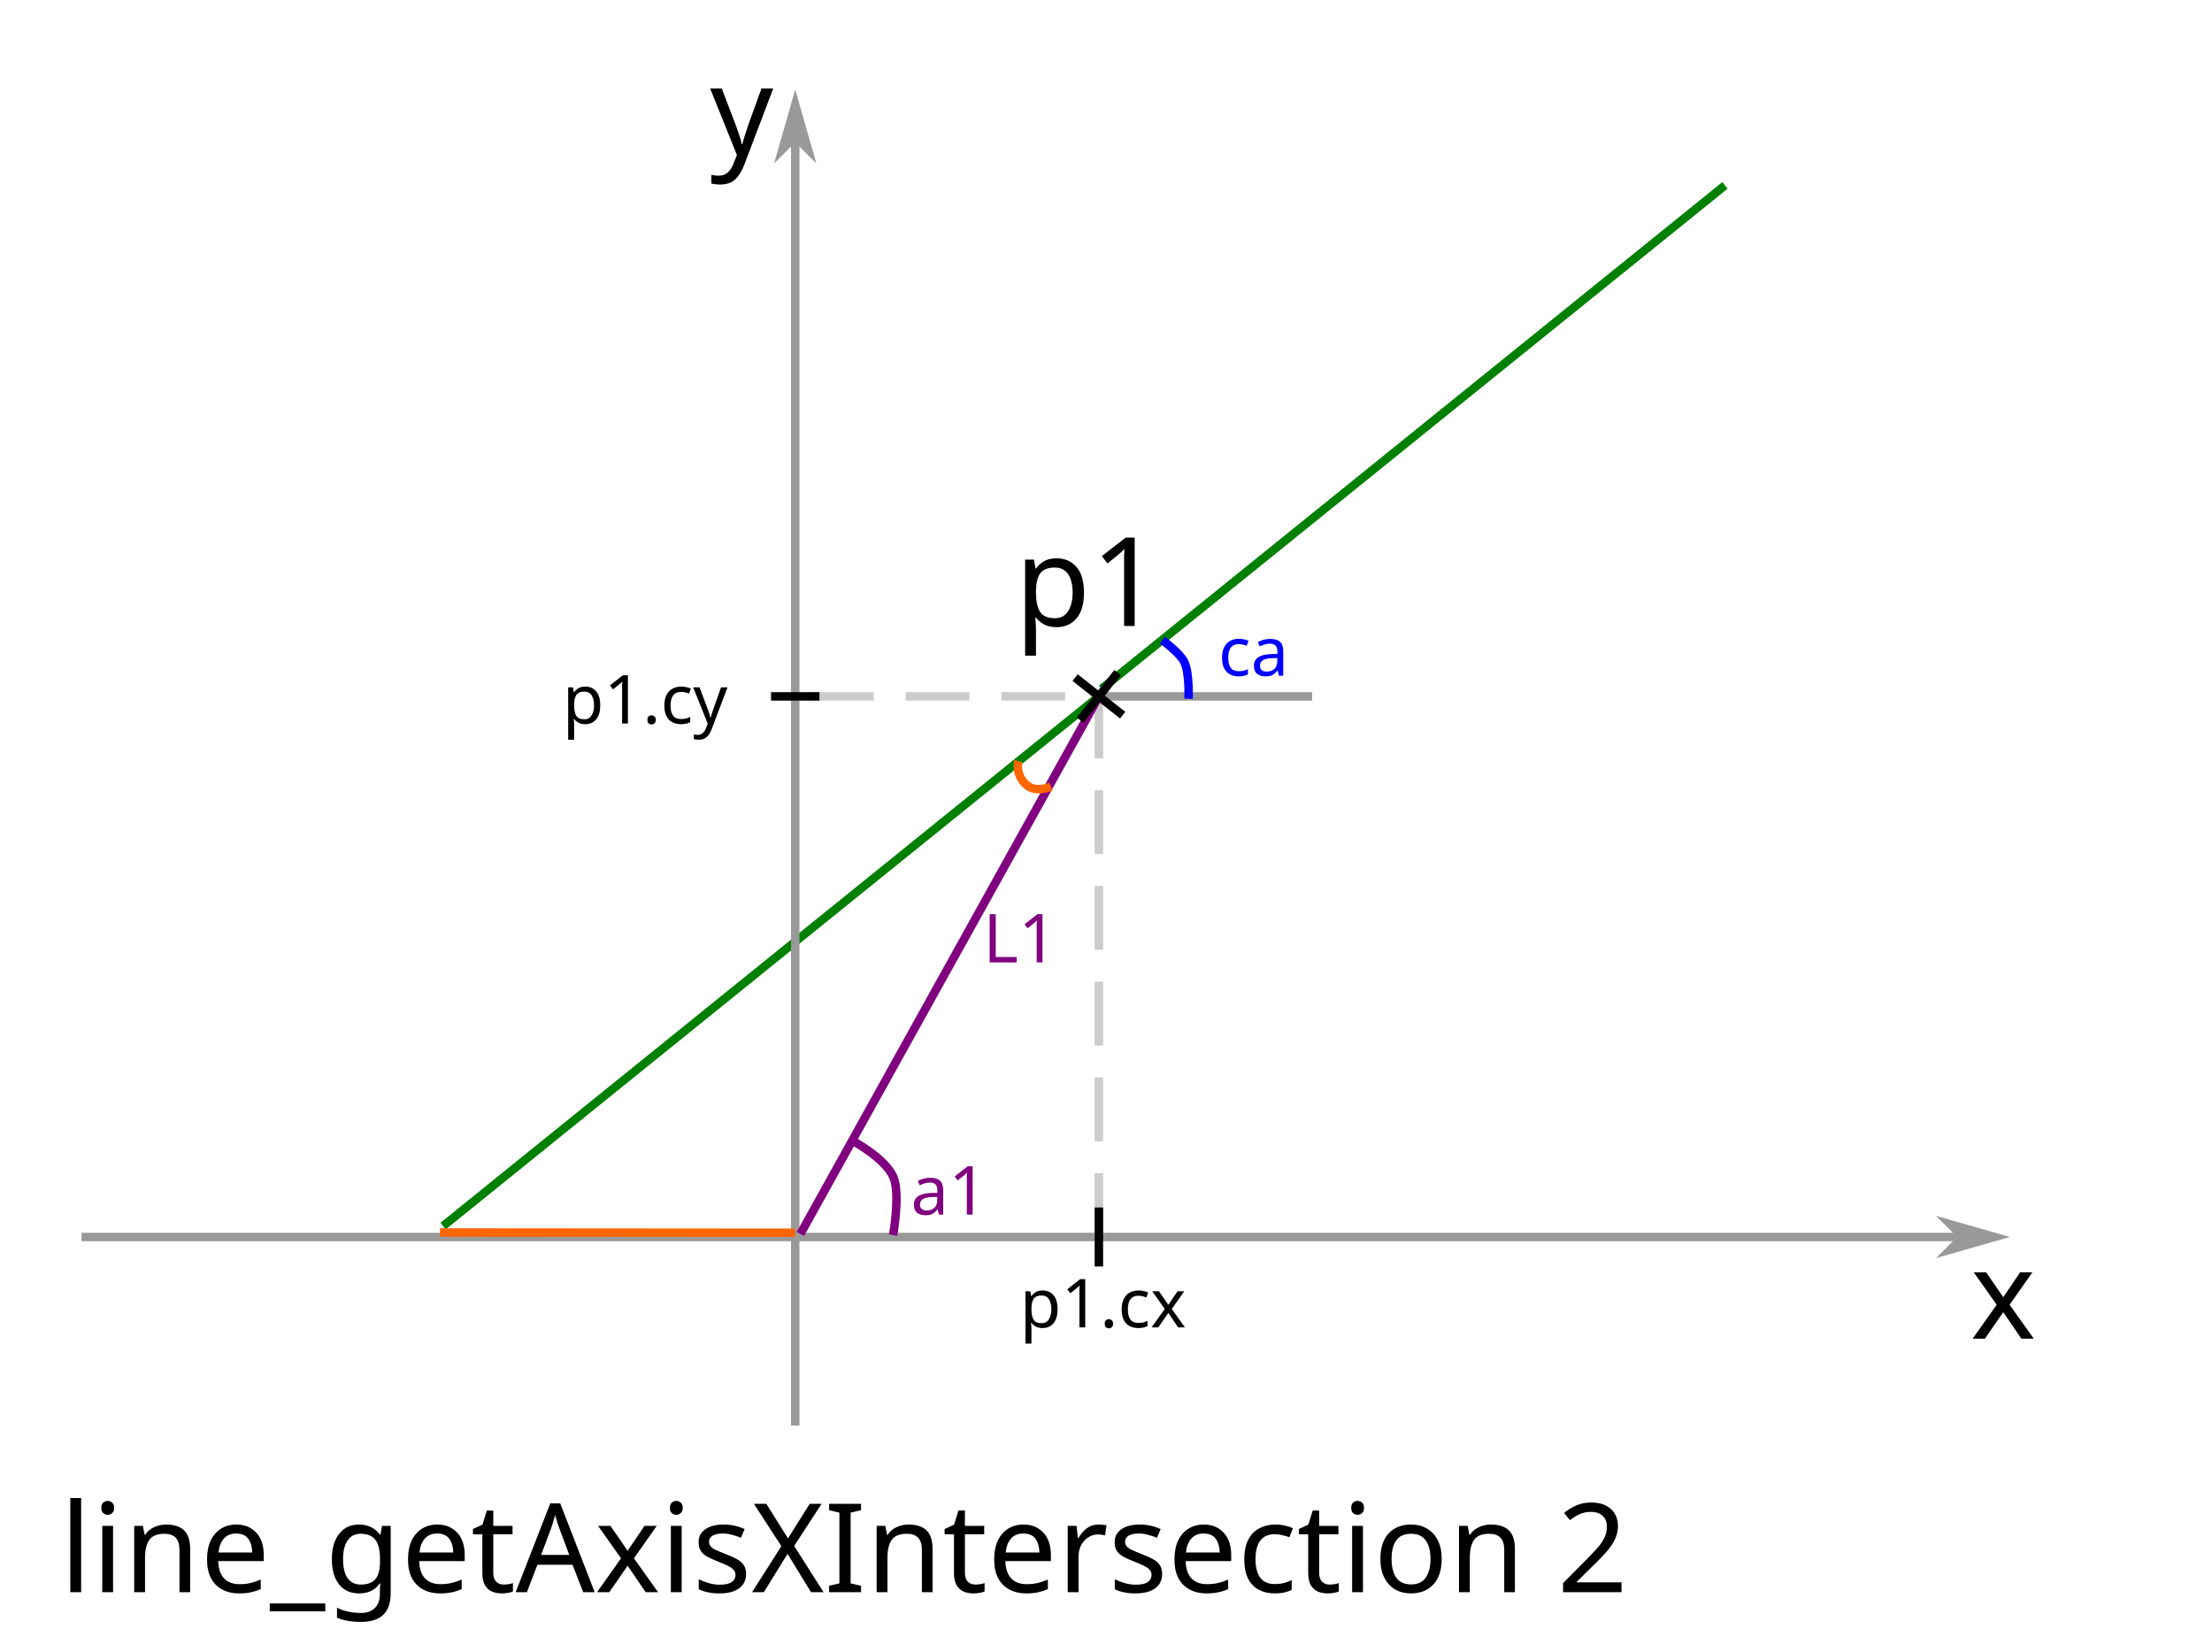
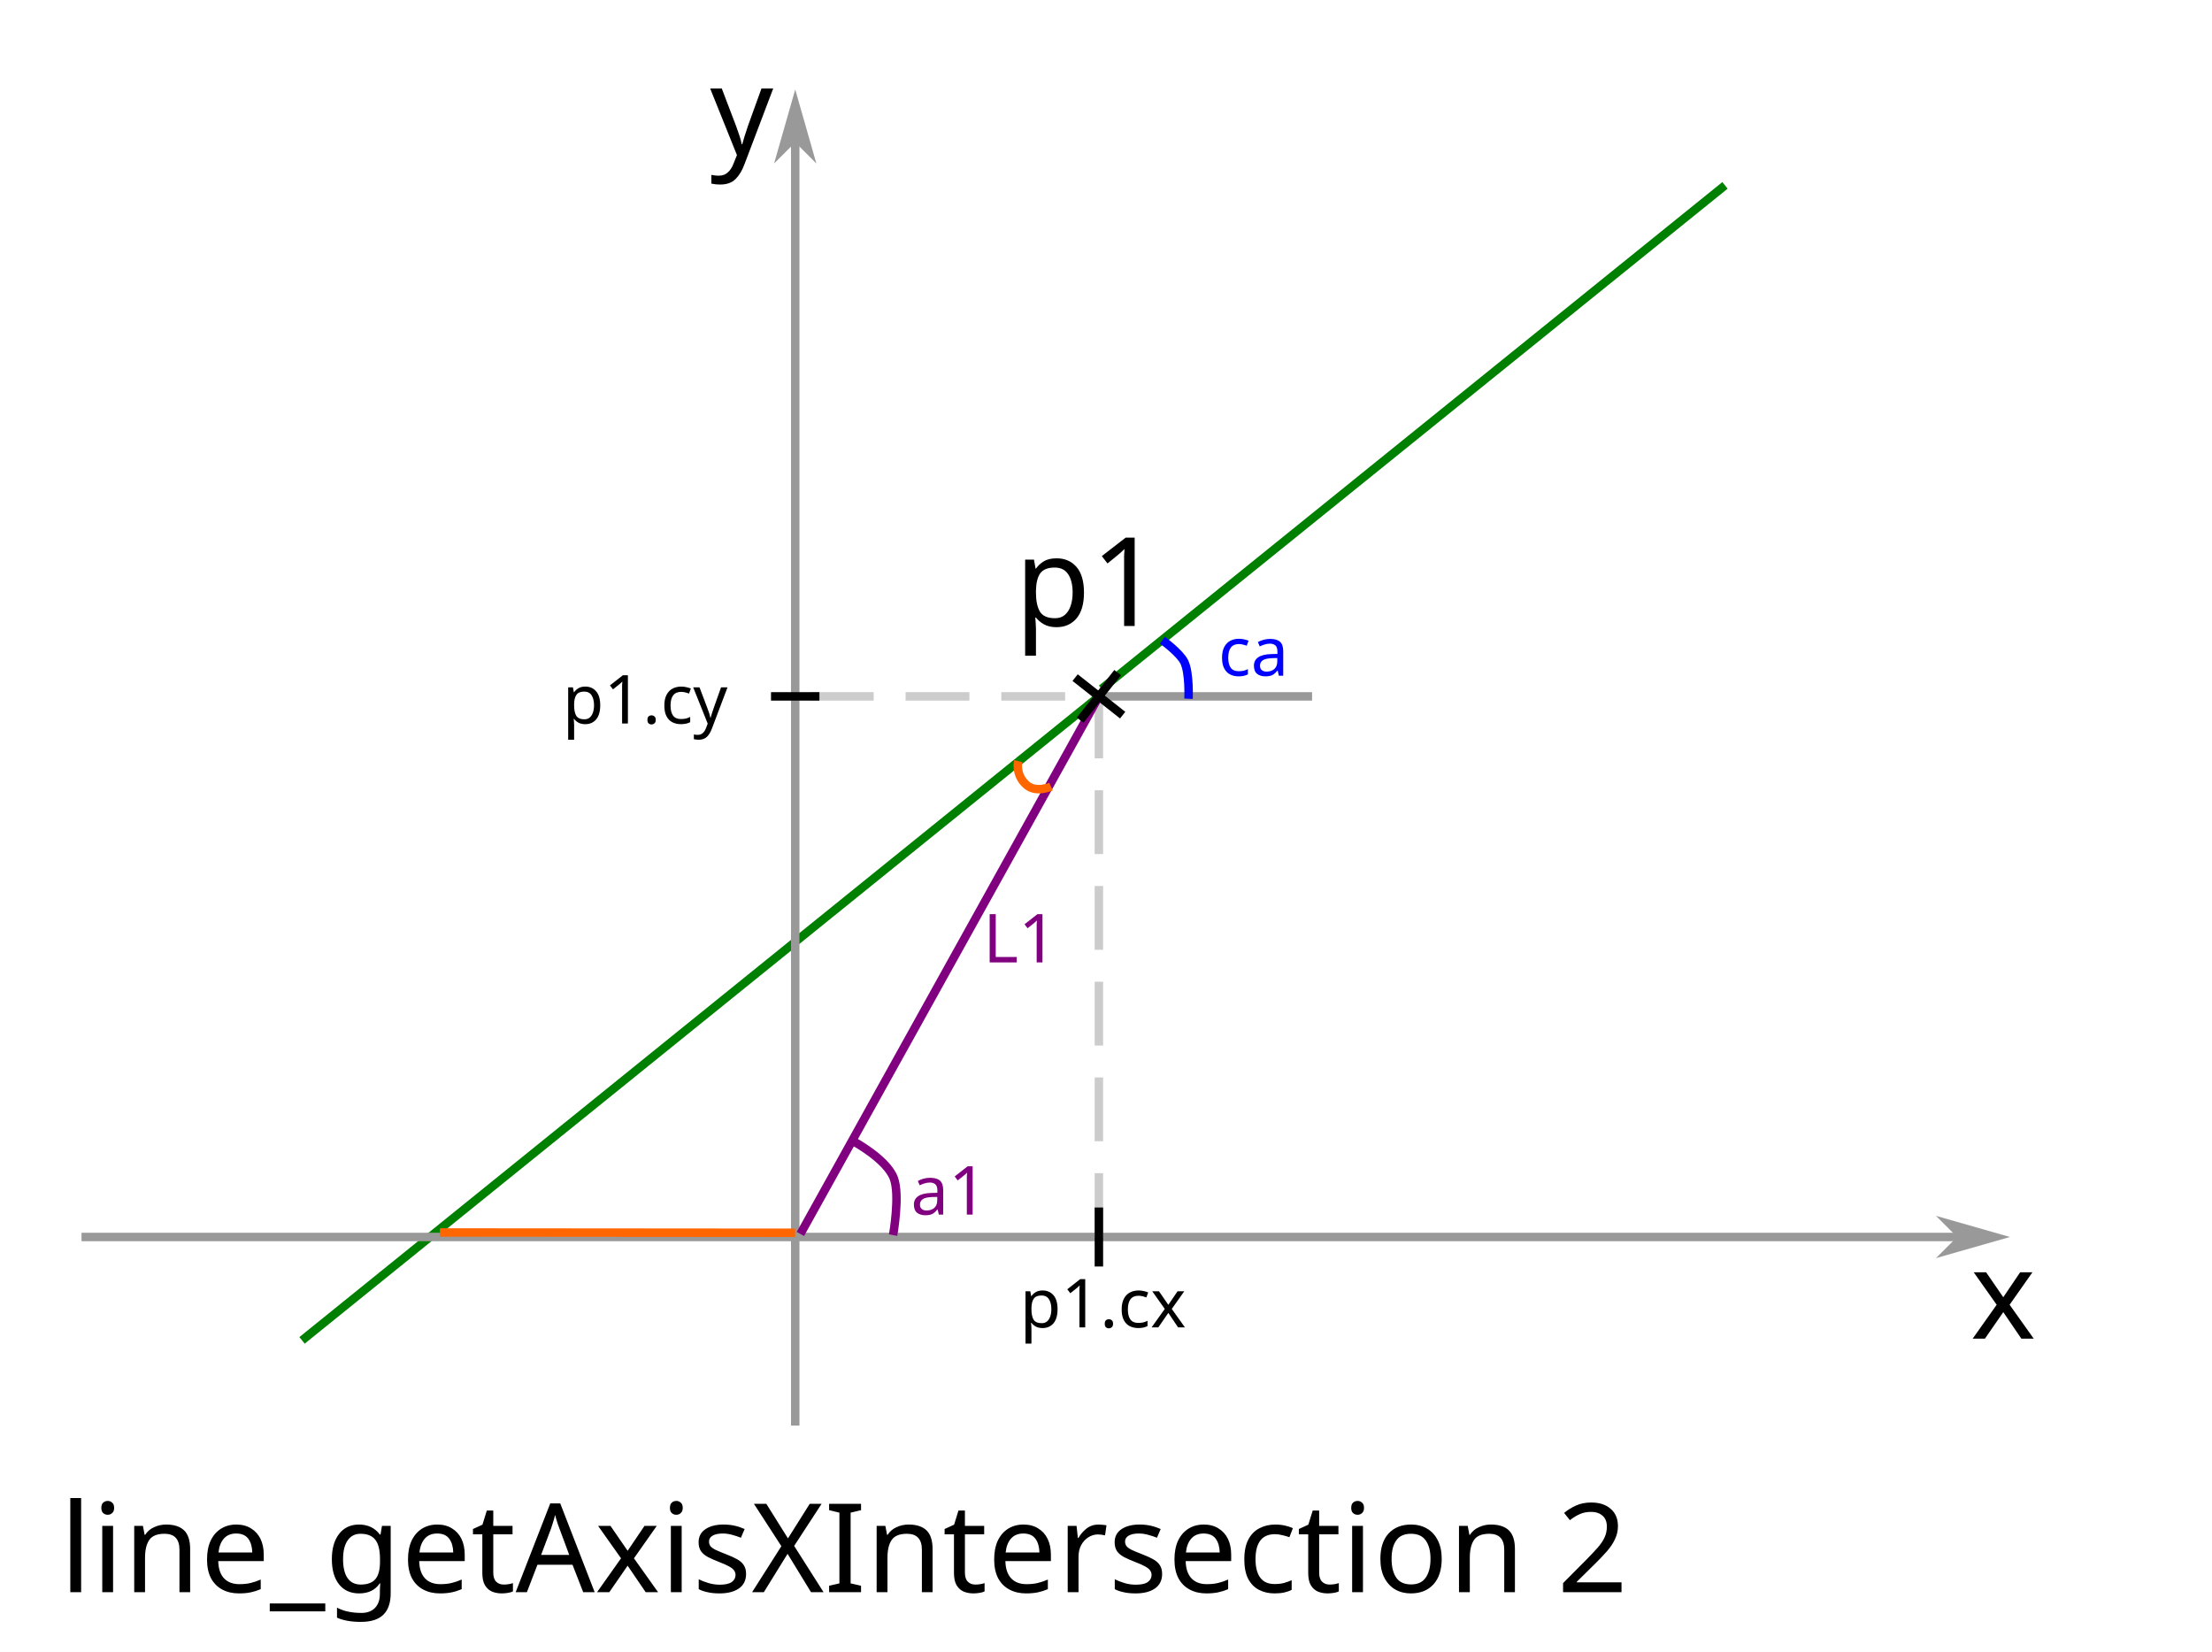
<svg xmlns="http://www.w3.org/2000/svg" width="262.014" height="195.652" viewBox="0 0 69.325 51.766" version="1.1" id="svg5">
  <defs id="defs2">
    <marker style="overflow:visible" id="Arrow1L-4-3-3-67" refX="0" refY="0" orient="auto-start-reverse" markerWidth="8.75" markerHeight="5" viewBox="0 0 8.75 5" preserveAspectRatio="xMidYMid">
      <path style="fill:context-stroke;fill-rule:evenodd;stroke:none" d="M 0,0 5,-5 -12.5,0 5,5 Z" id="arrow1L-9-6-6-5" transform="scale(-0.5)" />
    </marker>
    <marker style="overflow:visible" id="Arrow1L-3-5-7-7-3" refX="0" refY="0" orient="auto-start-reverse" markerWidth="8.75" markerHeight="5" viewBox="0 0 8.75 5" preserveAspectRatio="xMidYMid">
      <path style="fill:context-stroke;fill-rule:evenodd;stroke:none" d="M 0,0 5,-5 -12.5,0 5,5 Z" id="arrow1L-6-0-5-5-5" transform="scale(-0.5)" />
    </marker>
    <rect x="254.321" y="237.99" width="38.557" height="34.914" id="rect1269-4-3-3-62" />
    <rect x="130.985" y="140.536" width="42.711" height="43.171" id="rect1287-8-5-5-9" />
    <rect x="232.476" y="161.365" width="28.095" height="22.502" id="rect1388-7-62-6-1" />
    <rect x="200.715" y="288.19" width="52.317" height="19.745" id="rect1406-17-9-2-2" />
    <rect x="200.715" y="288.19" width="52.317" height="19.745" id="rect1406-3-2-1-9-7" />
    <rect x="63.429" y="333.065" width="235.875" height="41.166" id="rect3974-2-2-1-09" />
    <rect x="309.291" y="1871.785" width="43.699" height="17.924" id="rect1180-2-3" />
    <rect x="323.205" y="1880.807" width="59.832" height="18.928" id="rect1213-5-0-6" />
    <rect x="346.238" y="1883.681" width="29.293" height="24.056" id="rect1290-9-0" />
  </defs>
  <g id="layer1" transform="translate(-38.99327,-688.7845)">
    <rect style="fill:#ffffff;stroke:#ffffff;stroke-width:0.265;stroke-dasharray:none;stroke-dashoffset:0" id="rect3918-61-0-6-2" width="69.06" height="51.502" x="39.126" y="688.917" />
-     <path style="fill:none;stroke:#008000;stroke-width:0.265px;stroke-linecap:butt;stroke-linejoin:miter;stroke-opacity:1" d="M 73.434,710.608 52.88,727.208" id="path1069-4-2-0-1" />
+     <path style="fill:none;stroke:#008000;stroke-width:0.265px;stroke-linecap:butt;stroke-linejoin:miter;stroke-opacity:1" d="M 73.436,710.61 48.459,730.79" id="path1069-4-2-0-1" />
    <path style="fill:none;stroke:#999999;stroke-width:0.265px;stroke-linecap:butt;stroke-linejoin:miter;stroke-opacity:1" d="m 73.433,710.608 h 6.681" id="path1174-2-9" />
    <path style="fill:none;stroke:#999999;stroke-width:0.265px;stroke-linecap:butt;stroke-linejoin:miter;stroke-opacity:1;marker-end:url(#Arrow1L-4-3-3-67)" d="M 63.916,733.461 V 693.245" id="path196-0-6-6-7" />
    <path style="fill:none;stroke:#999999;stroke-width:0.265px;stroke-linecap:butt;stroke-linejoin:miter;stroke-opacity:1;marker-end:url(#Arrow1L-3-5-7-7-3)" d="M 41.548,727.55 H 100.33" id="path196-7-61-2-1-3" />
    <text xml:space="preserve" transform="matrix(0.2645833,0,0,0.2645833,33.45837,664.3338)" id="text1267-5-6-8-61" style="font-size:14.667px;line-height:1.25;font-family:sans-serif;white-space:pre;shape-inside:url(#rect1269-4-3-3-62);display:inline">
-       <tspan x="254.32" y="250.967" id="tspan3072">x</tspan>
+       <tspan x="254.32" y="250.967" id="tspan1885">x</tspan>
    </text>
    <text xml:space="preserve" transform="matrix(0.2645833,0,0,0.2645833,26.58975,653.0189)" id="text1285-9-1-7-2" style="font-size:14.667px;line-height:1.25;font-family:sans-serif;white-space:pre;shape-inside:url(#rect1287-8-5-5-9);display:inline">
-       <tspan x="130.984" y="153.514" id="tspan3074">y</tspan>
+       <tspan x="130.984" y="153.514" id="tspan1887">y</tspan>
    </text>
    <path style="fill:none;stroke:#cccccc;stroke-width:0.265;stroke-linecap:butt;stroke-linejoin:miter;stroke-dasharray:2, 1;stroke-dashoffset:0;stroke-opacity:1" d="m 73.433,727.55 v -16.942 h -9.518" id="path1384-4-8-9-9" />
    <text xml:space="preserve" transform="matrix(0.2645833,0,0,0.2645833,9.28157,662.2737)" id="text1386-1-7-2-3" style="font-size:14.667px;line-height:1.25;font-family:sans-serif;white-space:pre;shape-inside:url(#rect1388-7-62-6-1);display:inline">
-       <tspan x="232.477" y="174.342" id="tspan3076">p1</tspan>
+       <tspan x="232.477" y="174.342" id="tspan1889">p1</tspan>
    </text>
    <text xml:space="preserve" transform="matrix(0.2645833,0,0,0.2645833,17.84539,652.2611)" id="text1404-7-9-0-19" style="font-size:8px;line-height:1.25;font-family:sans-serif;white-space:pre;shape-inside:url(#rect1406-17-9-2-2);display:inline">
-       <tspan x="200.715" y="295.268" id="tspan3078">p1.cx</tspan>
+       <tspan x="200.715" y="295.268" id="tspan1891">p1.cx</tspan>
    </text>
    <text xml:space="preserve" transform="matrix(0.2645833,0,0,0.2645833,3.512577,633.3361)" id="text1404-5-71-2-2-4" style="font-size:8px;line-height:1.25;font-family:sans-serif;white-space:pre;shape-inside:url(#rect1406-3-2-1-9-7);display:inline">
-       <tspan x="200.715" y="295.268" id="tspan3080">p1.cy</tspan>
+       <tspan x="200.715" y="295.268" id="tspan1893">p1.cy</tspan>
    </text>
    <path style="fill:none;stroke:#000000;stroke-width:0.265px;stroke-linecap:butt;stroke-linejoin:miter;stroke-opacity:1" d="m 63.157,710.608 h 1.517" id="path1476-1-0-3-7" />
    <path style="fill:none;stroke:#000000;stroke-width:0.265px;stroke-linecap:butt;stroke-linejoin:miter;stroke-opacity:1" d="m 73.433,728.475 v -1.849" id="path1478-5-2-7-8" />
    <text xml:space="preserve" transform="matrix(0.2645833,0,0,0.2645833,24.08359,647.1252)" id="text3972-73-3-5-4" style="font-size:14.667px;line-height:1.25;font-family:sans-serif;white-space:pre;shape-inside:url(#rect3974-2-2-1-09);display:inline">
-       <tspan x="63.43" y="346.041" id="tspan3082">line_getAxisXIntersection 2</tspan>
+       <tspan x="63.43" y="346.041" id="tspan1895">line_getAxisXIntersection 2</tspan>
    </text>
    <path style="fill:none;stroke:#008000;stroke-width:0.265px;stroke-linecap:butt;stroke-linejoin:miter;stroke-opacity:1" d="M 93.055,694.594 73.516,710.372" id="path1069-4-2-0" />
    <path style="fill:none;stroke:#0000ff;stroke-width:0.265px;stroke-linecap:butt;stroke-linejoin:miter;stroke-opacity:1" d="m 76.242,710.682 c 0,0 0.036,-0.803 -0.132,-1.151 -0.141,-0.291 -0.688,-0.683 -0.688,-0.683" id="path1176-89-3" />
    <text xml:space="preserve" transform="matrix(0.2645833,0,0,0.2645833,-4.655831,212.8442)" id="text1178-7-6" style="font-size:8px;line-height:1.25;font-family:sans-serif;white-space:pre;shape-inside:url(#rect1180-2-3);display:inline;fill:#0000ff">
-       <tspan x="309.291" y="1878.863" id="tspan3084">ca</tspan>
+       <tspan x="309.291" y="1878.863" id="tspan1897">ca</tspan>
    </text>
    <path style="fill:#800080;stroke:#800080;stroke-width:0.265px;stroke-linecap:butt;stroke-linejoin:miter;stroke-opacity:1" d="m 73.433,710.608 -9.355,16.847" id="path1217-6-1" />
    <path style="fill:none;stroke:#800080;stroke-width:0.265px;stroke-linecap:butt;stroke-linejoin:miter;stroke-opacity:1" d="m 65.719,724.54 c 0,0 1.042,0.552 1.281,1.154 0.211,0.532 -0.017,1.797 -0.017,1.797" id="path1176-8-4-1-0" />
    <path style="fill:none;stroke:#000000;stroke-width:0.265px;stroke-linecap:butt;stroke-linejoin:miter;stroke-opacity:1" d="m 72.845,711.353 1.176,-1.49" id="path1355-9-3-2-6" />
    <path style="fill:none;stroke:#000000;stroke-width:0.265px;stroke-linecap:butt;stroke-linejoin:miter;stroke-opacity:1" d="m 72.688,710.02 1.49,1.176" id="path1355-5-09-61-9-3" />
    <text xml:space="preserve" transform="matrix(0.2645833,0,0,0.2645833,-17.97817,227.3458)" id="text1211-0-3-2" style="font-size:8px;line-height:1.25;font-family:sans-serif;white-space:pre;shape-inside:url(#rect1213-5-0-6);display:inline;fill:#800080">
-       <tspan x="323.205" y="1887.885" id="tspan3086">a1</tspan>
+       <tspan x="323.205" y="1887.885" id="tspan1899">a1</tspan>
    </text>
    <text xml:space="preserve" transform="matrix(0.2645833,0,0,0.2645833,-21.80549,218.6822)" id="text1288-1-0" style="font-size:8px;line-height:1.25;font-family:sans-serif;white-space:pre;shape-inside:url(#rect1290-9-0);display:inline;fill:#800080">
-       <tspan x="346.238" y="1890.76" id="tspan3088">L1</tspan>
+       <tspan x="346.238" y="1890.76" id="tspan1901">L1</tspan>
    </text>
    <path style="fill:none;stroke:#ff6600;stroke-width:0.265px;stroke-linecap:butt;stroke-linejoin:miter;stroke-opacity:1" d="m 52.78,727.409 11.134,0.009" id="path1370-6" />
    <path style="fill:none;stroke:#ff6600;stroke-width:0.265px;stroke-linecap:butt;stroke-linejoin:miter;stroke-opacity:1" d="m 70.905,712.637 c 0,0 -0.107,0.433 0.268,0.753 0.295,0.252 0.759,0.046 0.759,0.046" id="path1468-1" />
  </g>
</svg>
